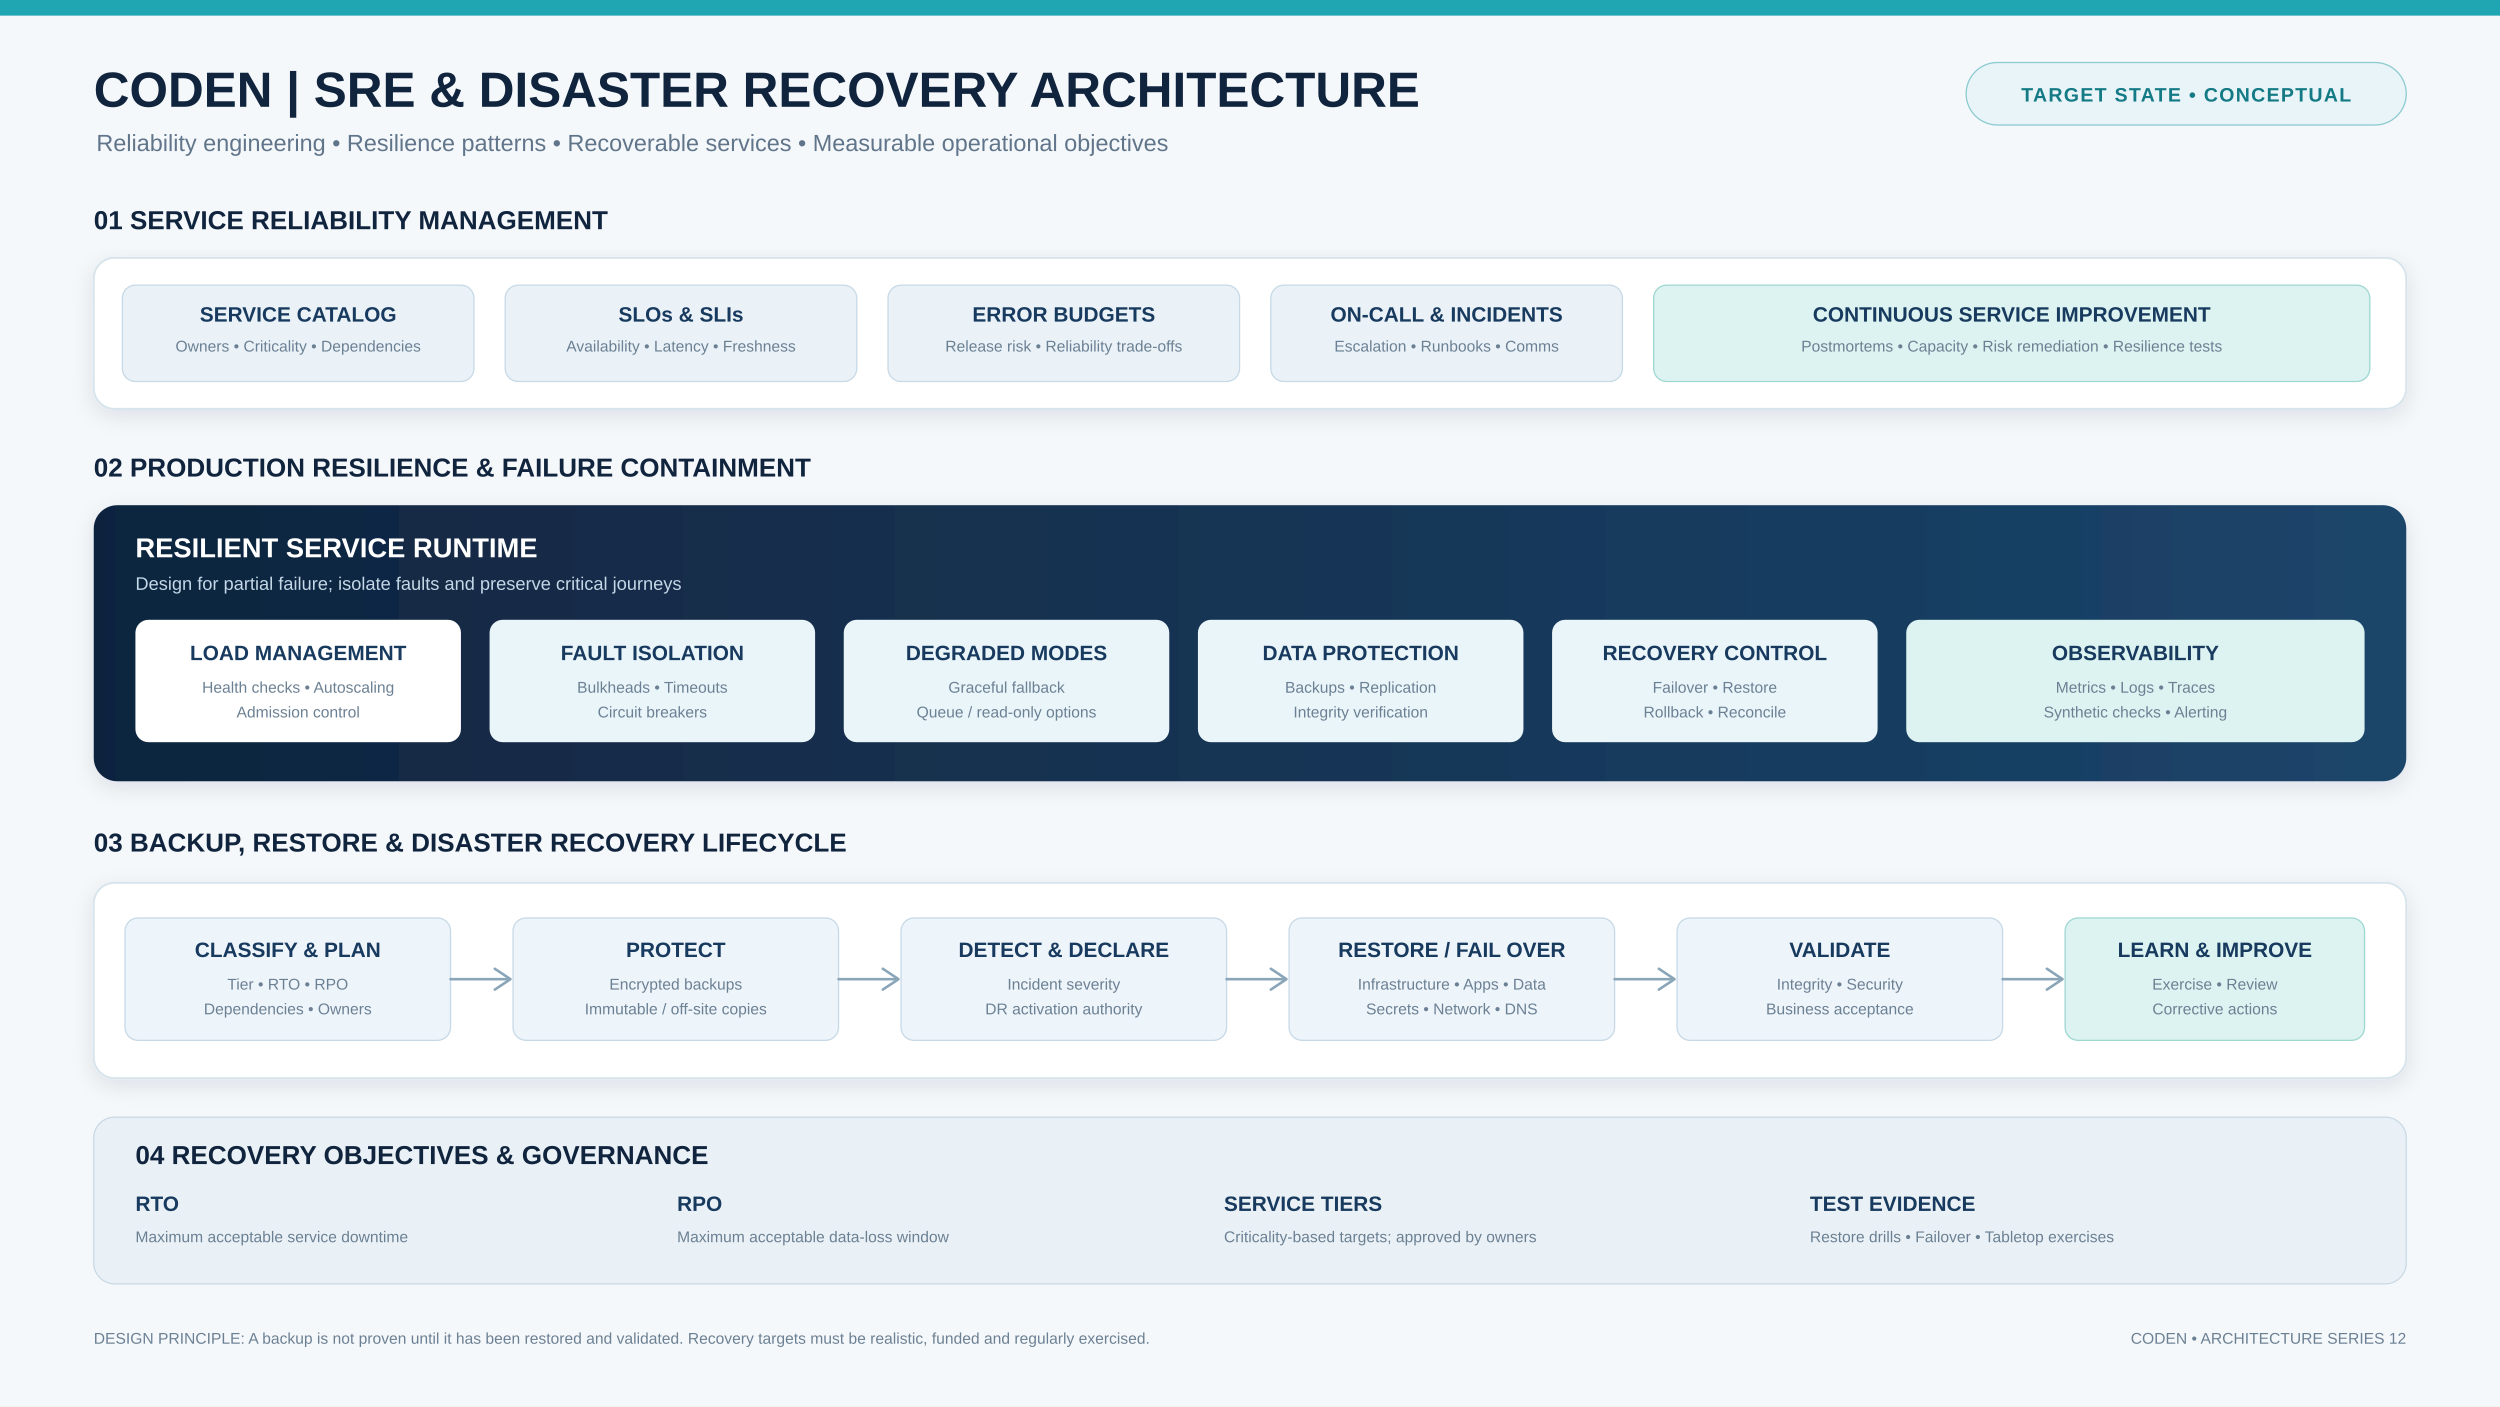
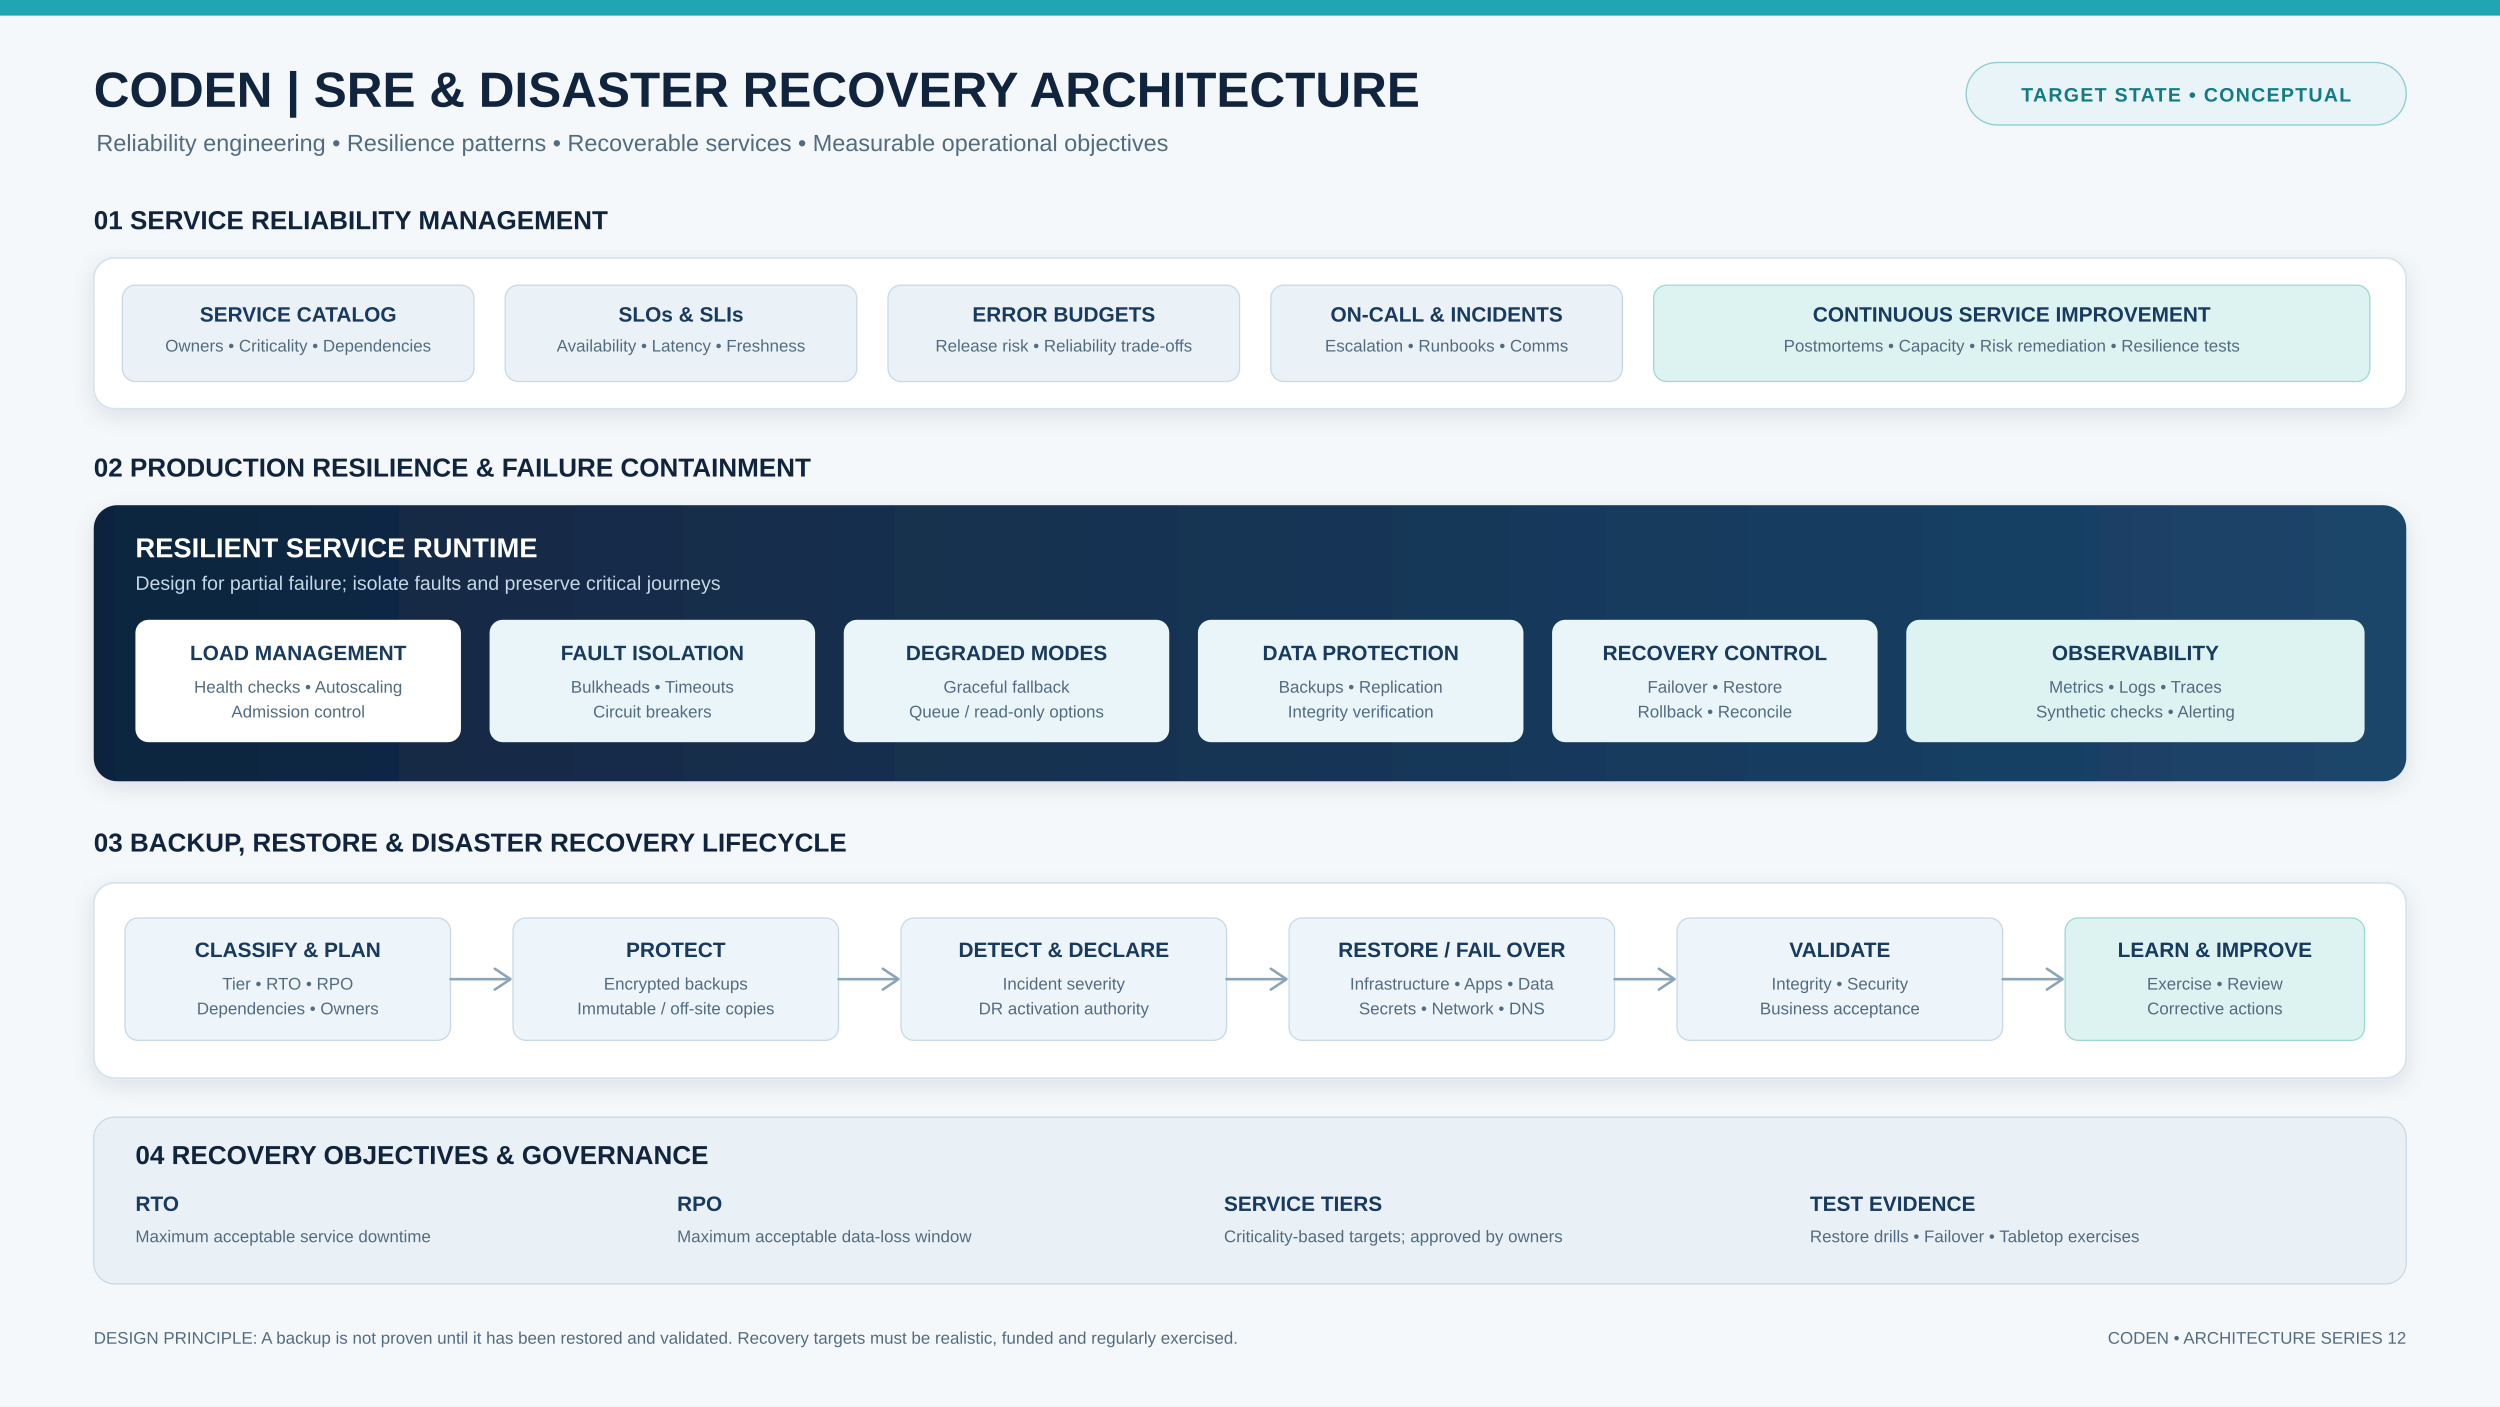
<svg xmlns="http://www.w3.org/2000/svg" width="1920" height="1080" viewBox="0 0 1920 1080">
  <defs>
    <linearGradient id="navy" x1="0" x2="1">
      <stop stop-color="#10243E" />
      <stop offset="1" stop-color="#1B456B" />
    </linearGradient>
    <filter id="shadow" x="-10%" y="-10%" width="120%" height="130%">
      <feDropShadow dx="0" dy="5" stdDeviation="8" flood-color="#10243E" flood-opacity=".10" />
    </filter>
    <style>
-  .h1{font:700 38px Arial,sans-serif;fill:#10243E}.sub{font:18px Arial,sans-serif;fill:#60758A}.section{font:700 20px Arial,sans-serif;fill:#10243E}.label{font:700 16px Arial,sans-serif;fill:#173A5E}.body{font:14px Arial,sans-serif;fill:#536B80}.small{font:12px Arial,sans-serif;fill:#6B8093}.card{fill:#fff;stroke:#D8E4EC;stroke-width:1.5}.line{stroke:#8AA4B8;stroke-width:2;fill:none;stroke-linecap:round;stroke-linejoin:round}
+  text{-webkit-font-smoothing:antialiased;text-rendering:geometricPrecision}
+ 
+  .h1{font:700 38px Arial,sans-serif;fill:#10243E}.sub{font:18px Arial,sans-serif;fill:#526B80}.section{font:700 20px Arial,sans-serif;fill:#10243E}.label{font:700 16px Arial,sans-serif;fill:#173A5E}.body{font:15px Arial,sans-serif;fill:#536B80}.small{font:13px Arial,sans-serif;fill:#526B80}.card{fill:#fff;stroke:#D8E4EC;stroke-width:1.5}.line{stroke:#8AA4B8;stroke-width:2;fill:none;stroke-linecap:round;stroke-linejoin:round}
 </style>
  </defs>
  <rect width="1920" height="1080" fill="#F5F8FB" />
  <rect width="1920" height="12" fill="#20A6B2" />
  <text x="72" y="82" class="h1">CODEN | SRE &amp; DISASTER RECOVERY ARCHITECTURE</text>
  <text x="74" y="116" class="sub">Reliability engineering • Resilience patterns • Recoverable services • Measurable operational objectives</text>
  <rect x="1510" y="48" width="338" height="48" rx="24" fill="#E8F4F7" stroke="#8CCBD0" />
  <text x="1679" y="78" text-anchor="middle" style="font:700 15px Arial;fill:#147A85;letter-spacing:1px">TARGET STATE • CONCEPTUAL</text>
  <text x="72" y="176" class="section">01  SERVICE RELIABILITY MANAGEMENT</text>
  <g filter="url(#shadow)">
    <rect x="72" y="198" width="1776" height="116" rx="16" class="card" />
  </g>
  <g>
    <rect x="94" y="219" width="270" height="74" rx="10" fill="#EAF2F8" stroke="#C7D9E6" />
    <text x="229" y="247" text-anchor="middle" class="label">SERVICE CATALOG</text>
    <text x="229" y="270" text-anchor="middle" class="small">Owners • Criticality • Dependencies</text>
    <rect x="388" y="219" width="270" height="74" rx="10" fill="#EAF2F8" stroke="#C7D9E6" />
    <text x="523" y="247" text-anchor="middle" class="label">SLOs &amp; SLIs</text>
    <text x="523" y="270" text-anchor="middle" class="small">Availability • Latency • Freshness</text>
    <rect x="682" y="219" width="270" height="74" rx="10" fill="#EAF2F8" stroke="#C7D9E6" />
    <text x="817" y="247" text-anchor="middle" class="label">ERROR BUDGETS</text>
    <text x="817" y="270" text-anchor="middle" class="small">Release risk • Reliability trade-offs</text>
    <rect x="976" y="219" width="270" height="74" rx="10" fill="#EAF2F8" stroke="#C7D9E6" />
    <text x="1111" y="247" text-anchor="middle" class="label">ON-CALL &amp; INCIDENTS</text>
    <text x="1111" y="270" text-anchor="middle" class="small">Escalation • Runbooks • Comms</text>
    <rect x="1270" y="219" width="550" height="74" rx="10" fill="#DDF3F1" stroke="#9ED7D2" />
    <text x="1545" y="247" text-anchor="middle" class="label">CONTINUOUS SERVICE IMPROVEMENT</text>
    <text x="1545" y="270" text-anchor="middle" class="small">Postmortems • Capacity • Risk remediation • Resilience tests</text>
  </g>
  <text x="72" y="366" class="section">02  PRODUCTION RESILIENCE &amp; FAILURE CONTAINMENT</text>
  <rect x="72" y="388" width="1776" height="212" rx="18" fill="url(#navy)" filter="url(#shadow)" />
  <text x="104" y="428" style="font:700 21px Arial;fill:#fff">RESILIENT SERVICE RUNTIME</text>
-   <text x="104" y="453" style="font:14px Arial;fill:#C4D8E7">Design for partial failure; isolate faults and preserve critical journeys</text>
+   <text x="104" y="453" style="font:15px Arial;fill:#C4D8E7">Design for partial failure; isolate faults and preserve critical journeys</text>
  <g>
    <rect x="104" y="476" width="250" height="94" rx="10" fill="#fff" />
    <text x="229" y="507" text-anchor="middle" class="label">LOAD MANAGEMENT</text>
    <text x="229" y="532" text-anchor="middle" class="small">Health checks • Autoscaling</text>
    <text x="229" y="551" text-anchor="middle" class="small">Admission control</text>
    <rect x="376" y="476" width="250" height="94" rx="10" fill="#EAF5FA" />
    <text x="501" y="507" text-anchor="middle" class="label">FAULT ISOLATION</text>
    <text x="501" y="532" text-anchor="middle" class="small">Bulkheads • Timeouts</text>
    <text x="501" y="551" text-anchor="middle" class="small">Circuit breakers</text>
    <rect x="648" y="476" width="250" height="94" rx="10" fill="#EAF5FA" />
    <text x="773" y="507" text-anchor="middle" class="label">DEGRADED MODES</text>
    <text x="773" y="532" text-anchor="middle" class="small">Graceful fallback</text>
    <text x="773" y="551" text-anchor="middle" class="small">Queue / read-only options</text>
    <rect x="920" y="476" width="250" height="94" rx="10" fill="#EAF5FA" />
    <text x="1045" y="507" text-anchor="middle" class="label">DATA PROTECTION</text>
    <text x="1045" y="532" text-anchor="middle" class="small">Backups • Replication</text>
    <text x="1045" y="551" text-anchor="middle" class="small">Integrity verification</text>
    <rect x="1192" y="476" width="250" height="94" rx="10" fill="#EAF5FA" />
    <text x="1317" y="507" text-anchor="middle" class="label">RECOVERY CONTROL</text>
    <text x="1317" y="532" text-anchor="middle" class="small">Failover • Restore</text>
    <text x="1317" y="551" text-anchor="middle" class="small">Rollback • Reconcile</text>
    <rect x="1464" y="476" width="352" height="94" rx="10" fill="#DDF3F1" />
    <text x="1640" y="507" text-anchor="middle" class="label">OBSERVABILITY</text>
    <text x="1640" y="532" text-anchor="middle" class="small">Metrics • Logs • Traces</text>
    <text x="1640" y="551" text-anchor="middle" class="small">Synthetic checks • Alerting</text>
  </g>
  <text x="72" y="654" class="section">03  BACKUP, RESTORE &amp; DISASTER RECOVERY LIFECYCLE</text>
  <g filter="url(#shadow)">
    <rect x="72" y="678" width="1776" height="150" rx="16" class="card" />
  </g>
  <g>
    <rect x="96" y="705" width="250" height="94" rx="10" fill="#EDF4FA" stroke="#C7D9E6" />
    <text x="221" y="735" text-anchor="middle" class="label">CLASSIFY &amp; PLAN</text>
    <text x="221" y="760" text-anchor="middle" class="small">Tier • RTO • RPO</text>
    <text x="221" y="779" text-anchor="middle" class="small">Dependencies • Owners</text>
    <path d="M346 752 H390" class="line" />
    <path d="M380 744 L392 752 L380 760" class="line" />
    <rect x="394" y="705" width="250" height="94" rx="10" fill="#EDF4FA" stroke="#C7D9E6" />
    <text x="519" y="735" text-anchor="middle" class="label">PROTECT</text>
    <text x="519" y="760" text-anchor="middle" class="small">Encrypted backups</text>
    <text x="519" y="779" text-anchor="middle" class="small">Immutable / off-site copies</text>
    <path d="M644 752 H688" class="line" />
    <path d="M678 744 L690 752 L678 760" class="line" />
    <rect x="692" y="705" width="250" height="94" rx="10" fill="#EDF4FA" stroke="#C7D9E6" />
    <text x="817" y="735" text-anchor="middle" class="label">DETECT &amp; DECLARE</text>
    <text x="817" y="760" text-anchor="middle" class="small">Incident severity</text>
    <text x="817" y="779" text-anchor="middle" class="small">DR activation authority</text>
    <path d="M942 752 H986" class="line" />
    <path d="M976 744 L988 752 L976 760" class="line" />
    <rect x="990" y="705" width="250" height="94" rx="10" fill="#EDF4FA" stroke="#C7D9E6" />
    <text x="1115" y="735" text-anchor="middle" class="label">RESTORE / FAIL OVER</text>
    <text x="1115" y="760" text-anchor="middle" class="small">Infrastructure • Apps • Data</text>
    <text x="1115" y="779" text-anchor="middle" class="small">Secrets • Network • DNS</text>
    <path d="M1240 752 H1284" class="line" />
    <path d="M1274 744 L1286 752 L1274 760" class="line" />
    <rect x="1288" y="705" width="250" height="94" rx="10" fill="#EDF4FA" stroke="#C7D9E6" />
    <text x="1413" y="735" text-anchor="middle" class="label">VALIDATE</text>
    <text x="1413" y="760" text-anchor="middle" class="small">Integrity • Security</text>
    <text x="1413" y="779" text-anchor="middle" class="small">Business acceptance</text>
    <path d="M1538 752 H1582" class="line" />
    <path d="M1572 744 L1584 752 L1572 760" class="line" />
    <rect x="1586" y="705" width="230" height="94" rx="10" fill="#DDF3F1" stroke="#9ED7D2" />
    <text x="1701" y="735" text-anchor="middle" class="label">LEARN &amp; IMPROVE</text>
    <text x="1701" y="760" text-anchor="middle" class="small">Exercise • Review</text>
    <text x="1701" y="779" text-anchor="middle" class="small">Corrective actions</text>
  </g>
  <rect x="72" y="858" width="1776" height="128" rx="16" fill="#EAF1F6" stroke="#C9D9E4" />
  <text x="104" y="894" class="section">04  RECOVERY OBJECTIVES &amp; GOVERNANCE</text>
  <g>
    <text x="104" y="930" class="label">RTO</text>
    <text x="104" y="954" class="small">Maximum acceptable service downtime</text>
    <text x="520" y="930" class="label">RPO</text>
    <text x="520" y="954" class="small">Maximum acceptable data-loss window</text>
    <text x="940" y="930" class="label">SERVICE TIERS</text>
    <text x="940" y="954" class="small">Criticality-based targets; approved by owners</text>
    <text x="1390" y="930" class="label">TEST EVIDENCE</text>
    <text x="1390" y="954" class="small">Restore drills • Failover • Tabletop exercises</text>
  </g>
  <text x="72" y="1032" class="small">DESIGN PRINCIPLE: A backup is not proven until it has been restored and validated. Recovery targets must be realistic, funded and regularly exercised.</text>
  <text x="1848" y="1032" text-anchor="end" class="small">CODEN • ARCHITECTURE SERIES 12</text>
</svg>
